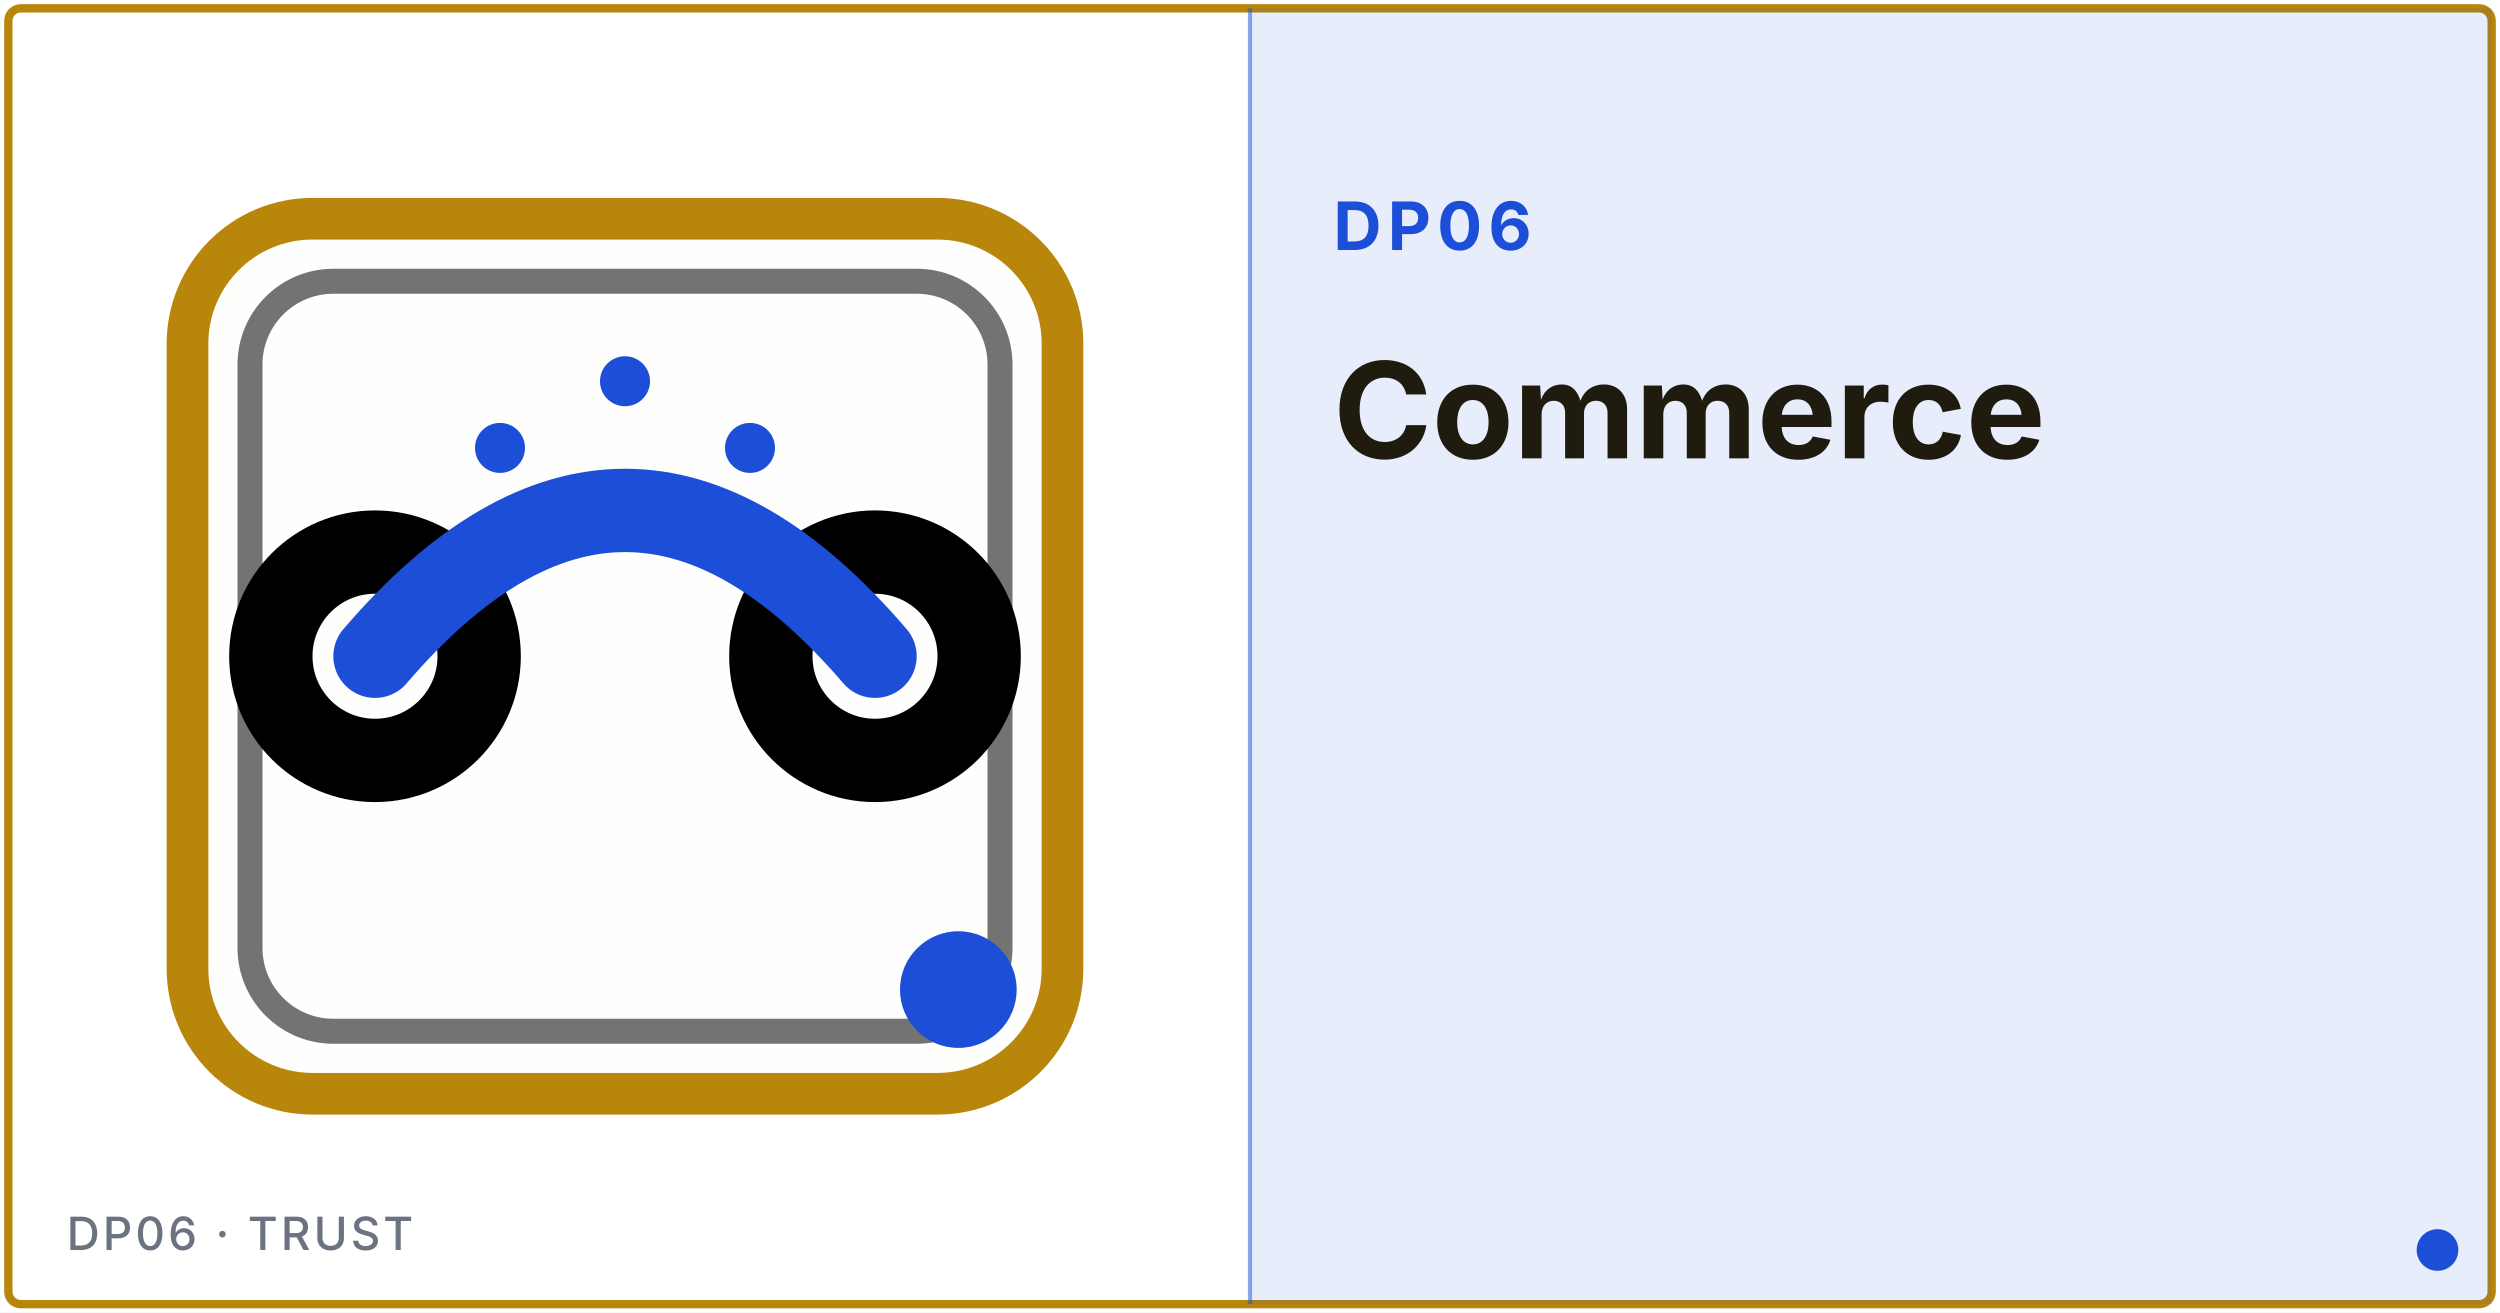
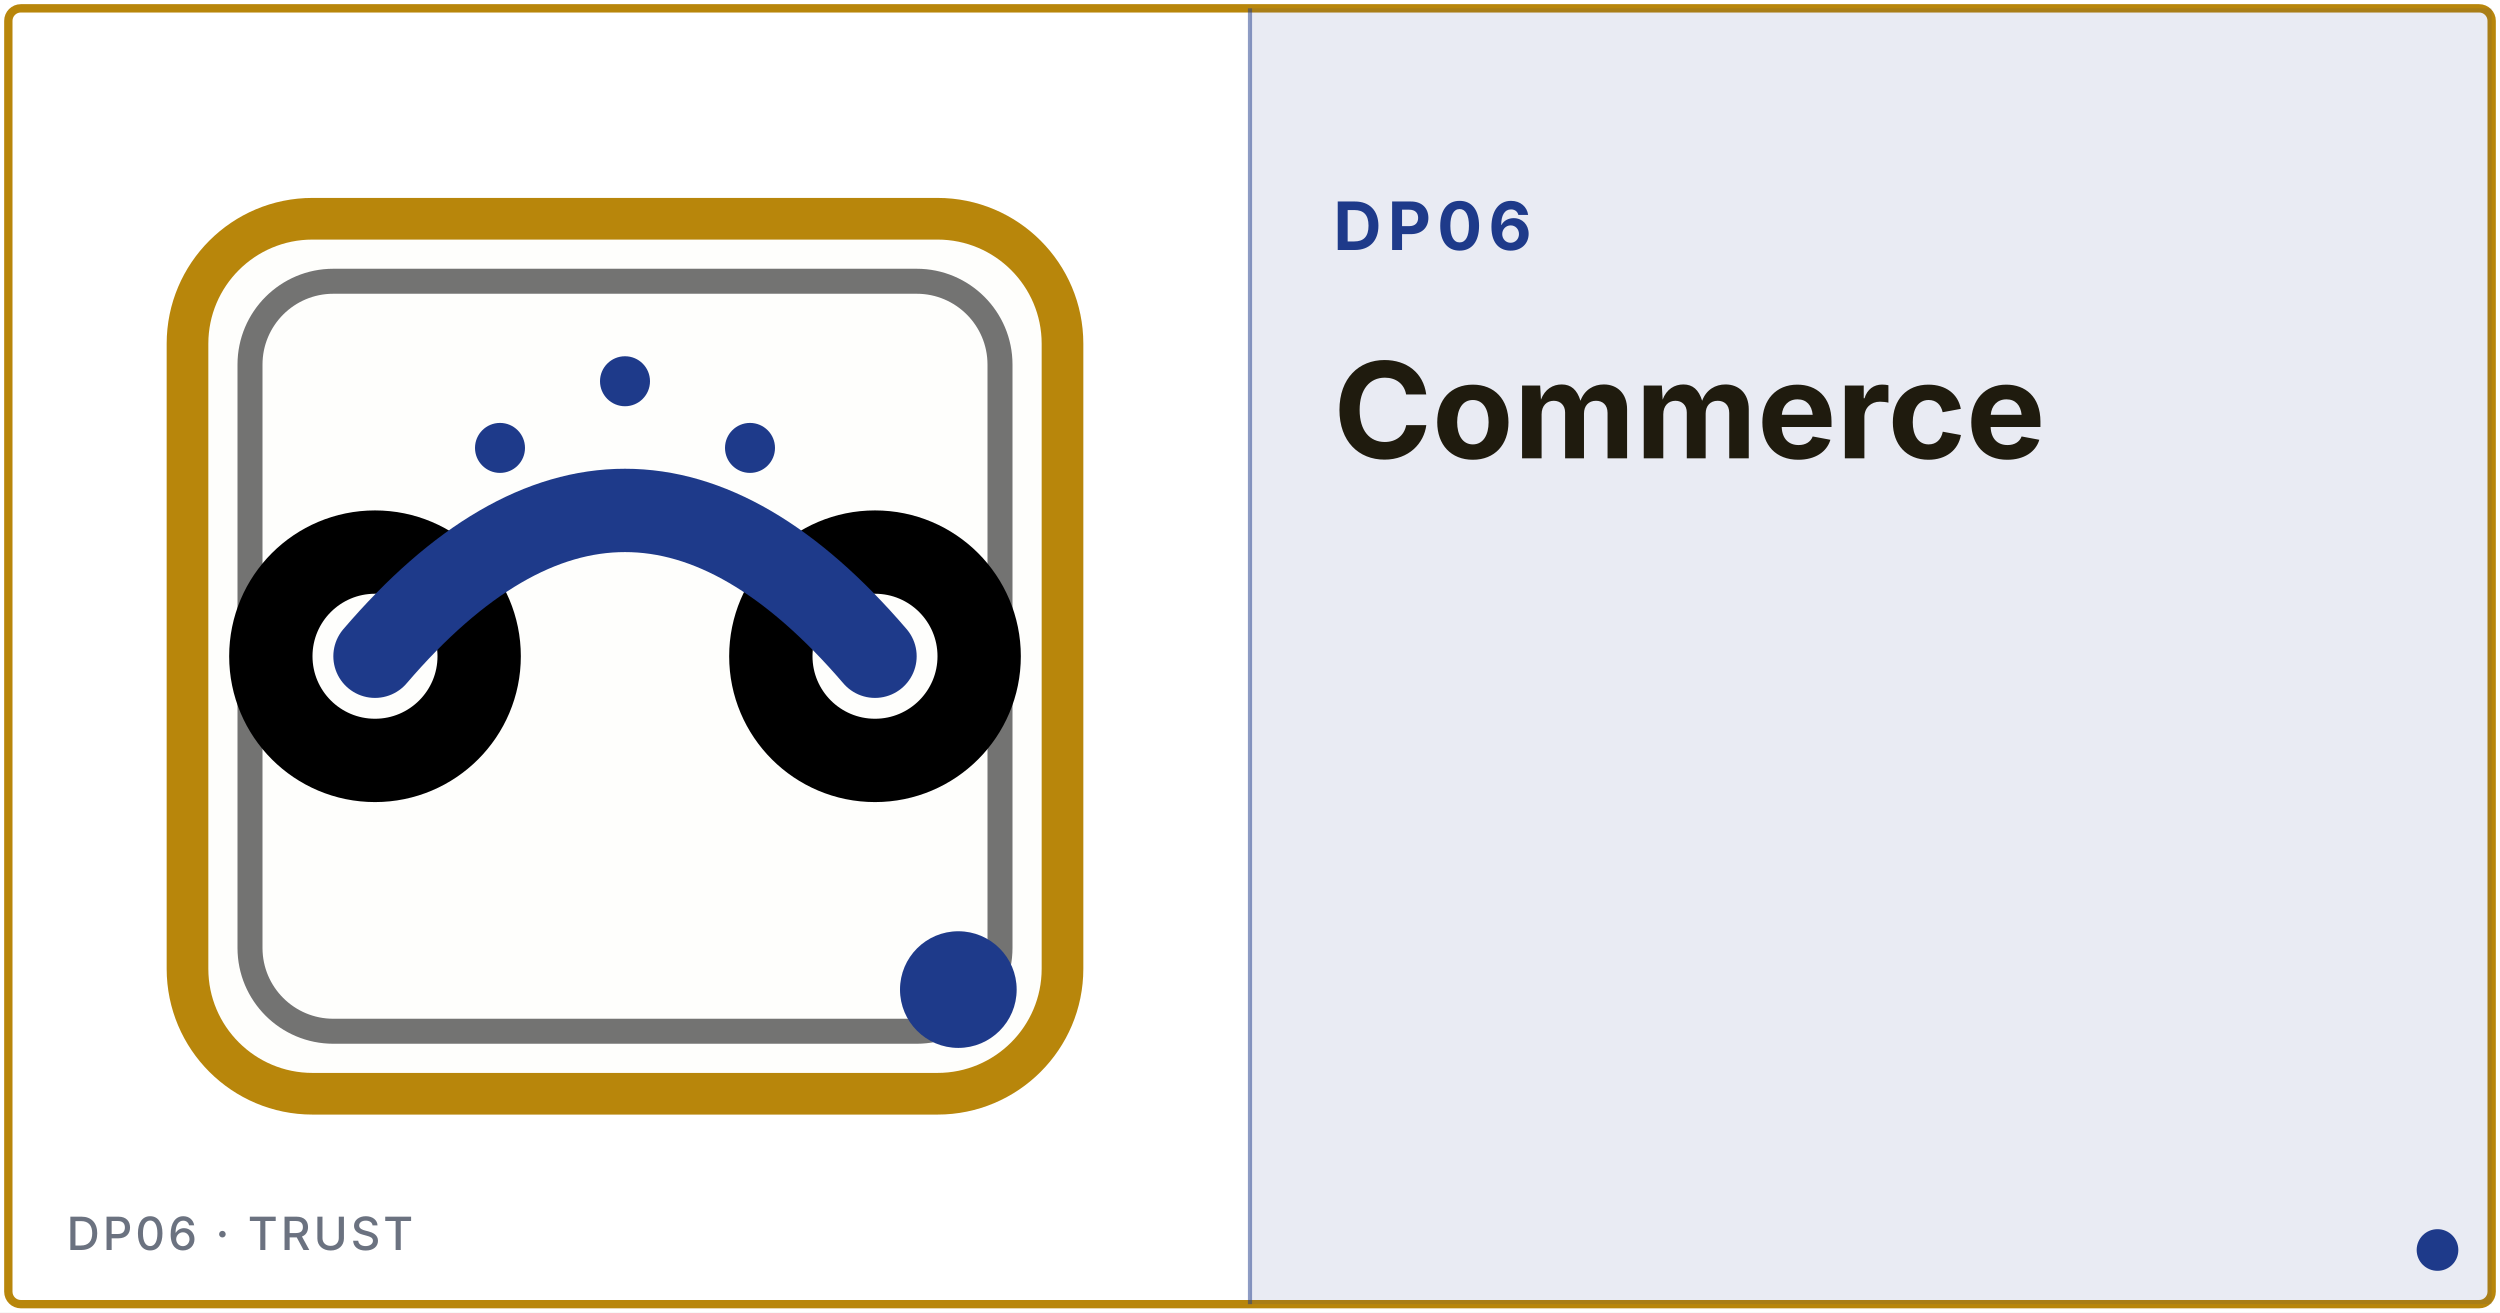
<svg xmlns="http://www.w3.org/2000/svg" viewBox="0 0 1200 630" width="1200" height="630" role="img" aria-labelledby="t">
  <rect width="1200" height="630" fill="#ffffff" />
  <rect x="4" y="4" width="1192" height="622" rx="6" fill="none" stroke="#b8860b" stroke-width="4" />
-   <rect x="600" y="4" width="596" height="622" fill="#1d4ed8" fill-opacity="0.10" />
-   <line x1="600" y1="4" x2="600" y2="626" stroke="#1d4ed8" stroke-width="2" stroke-opacity="0.5" />
+   <rect x="600" y="4" width="596" height="622" fill="#1e3a8a" fill-opacity="0.10" />
+   <line x1="600" y1="4" x2="600" y2="626" stroke="#1e3a8a" stroke-width="2" stroke-opacity="0.5" />
  <svg x="60" y="75" width="480" height="480" viewBox="0 0 24 24" fill="none" stroke="#1f2937" stroke-width="2" stroke-linecap="round" stroke-linejoin="round">
    <rect x="1.5" y="1.5" width="21" height="21" rx="3" fill="#f5e9c8" fill-opacity="0.06" stroke="#b8860b" stroke-width="1" />
    <rect x="3" y="3" width="18" height="18" rx="2" fill="none" stroke="currentColor" stroke-width="0.6" stroke-opacity="0.55" />
-     <circle cx="20" cy="20" r="1.4" fill="#1d4ed8" stroke="none" />
+     <circle cx="20" cy="20" r="1.4" fill="#1e3a8a" stroke="none" />
    <circle cx="6" cy="12" r="2.5" stroke="currentColor" fill="none" />
    <circle cx="18" cy="12" r="2.5" stroke="currentColor" fill="none" />
-     <path d="M6 12 Q12 5 18 12" stroke="#1d4ed8" fill="none" />
-     <circle cx="9" cy="7" r="0.6" fill="#1d4ed8" stroke="none" />
-     <circle cx="12" cy="5.4" r="0.6" fill="#1d4ed8" stroke="none" />
-     <circle cx="15" cy="7" r="0.6" fill="#1d4ed8" stroke="none" />
+     <path d="M6 12 Q12 5 18 12" stroke="#1e3a8a" fill="none" />
+     <circle cx="9" cy="7" r="0.6" fill="#1e3a8a" stroke="none" />
+     <circle cx="12" cy="5.4" r="0.6" fill="#1e3a8a" stroke="none" />
+     <circle cx="15" cy="7" r="0.6" fill="#1e3a8a" stroke="none" />
  </svg>
-   <text x="640" y="120" font-family="Inter, &quot;SF Pro Text&quot;, &quot;Segoe UI&quot;, system-ui, sans-serif" font-size="32" font-weight="700" fill="#1d4ed8" letter-spacing="3">DP06</text>
+   <text x="640" y="120" font-family="Inter, &quot;SF Pro Text&quot;, &quot;Segoe UI&quot;, system-ui, sans-serif" font-size="32" font-weight="700" fill="#1e3a8a" letter-spacing="3">DP06</text>
  <text x="640" y="220" font-family="Inter, &quot;SF Pro Text&quot;, &quot;Segoe UI&quot;, system-ui, sans-serif" font-size="64" font-weight="700" fill="#1f1b0e">Commerce</text>
  <text x="32" y="600" font-family="Inter, &quot;SF Pro Text&quot;, &quot;Segoe UI&quot;, system-ui, sans-serif" font-size="22" font-weight="500" fill="#6b7280" letter-spacing="1.5">DP06 · TRUST</text>
-   <circle cx="1170" cy="600" r="10" fill="#1d4ed8" />
+   <circle cx="1170" cy="600" r="10" fill="#1e3a8a" />
</svg>
